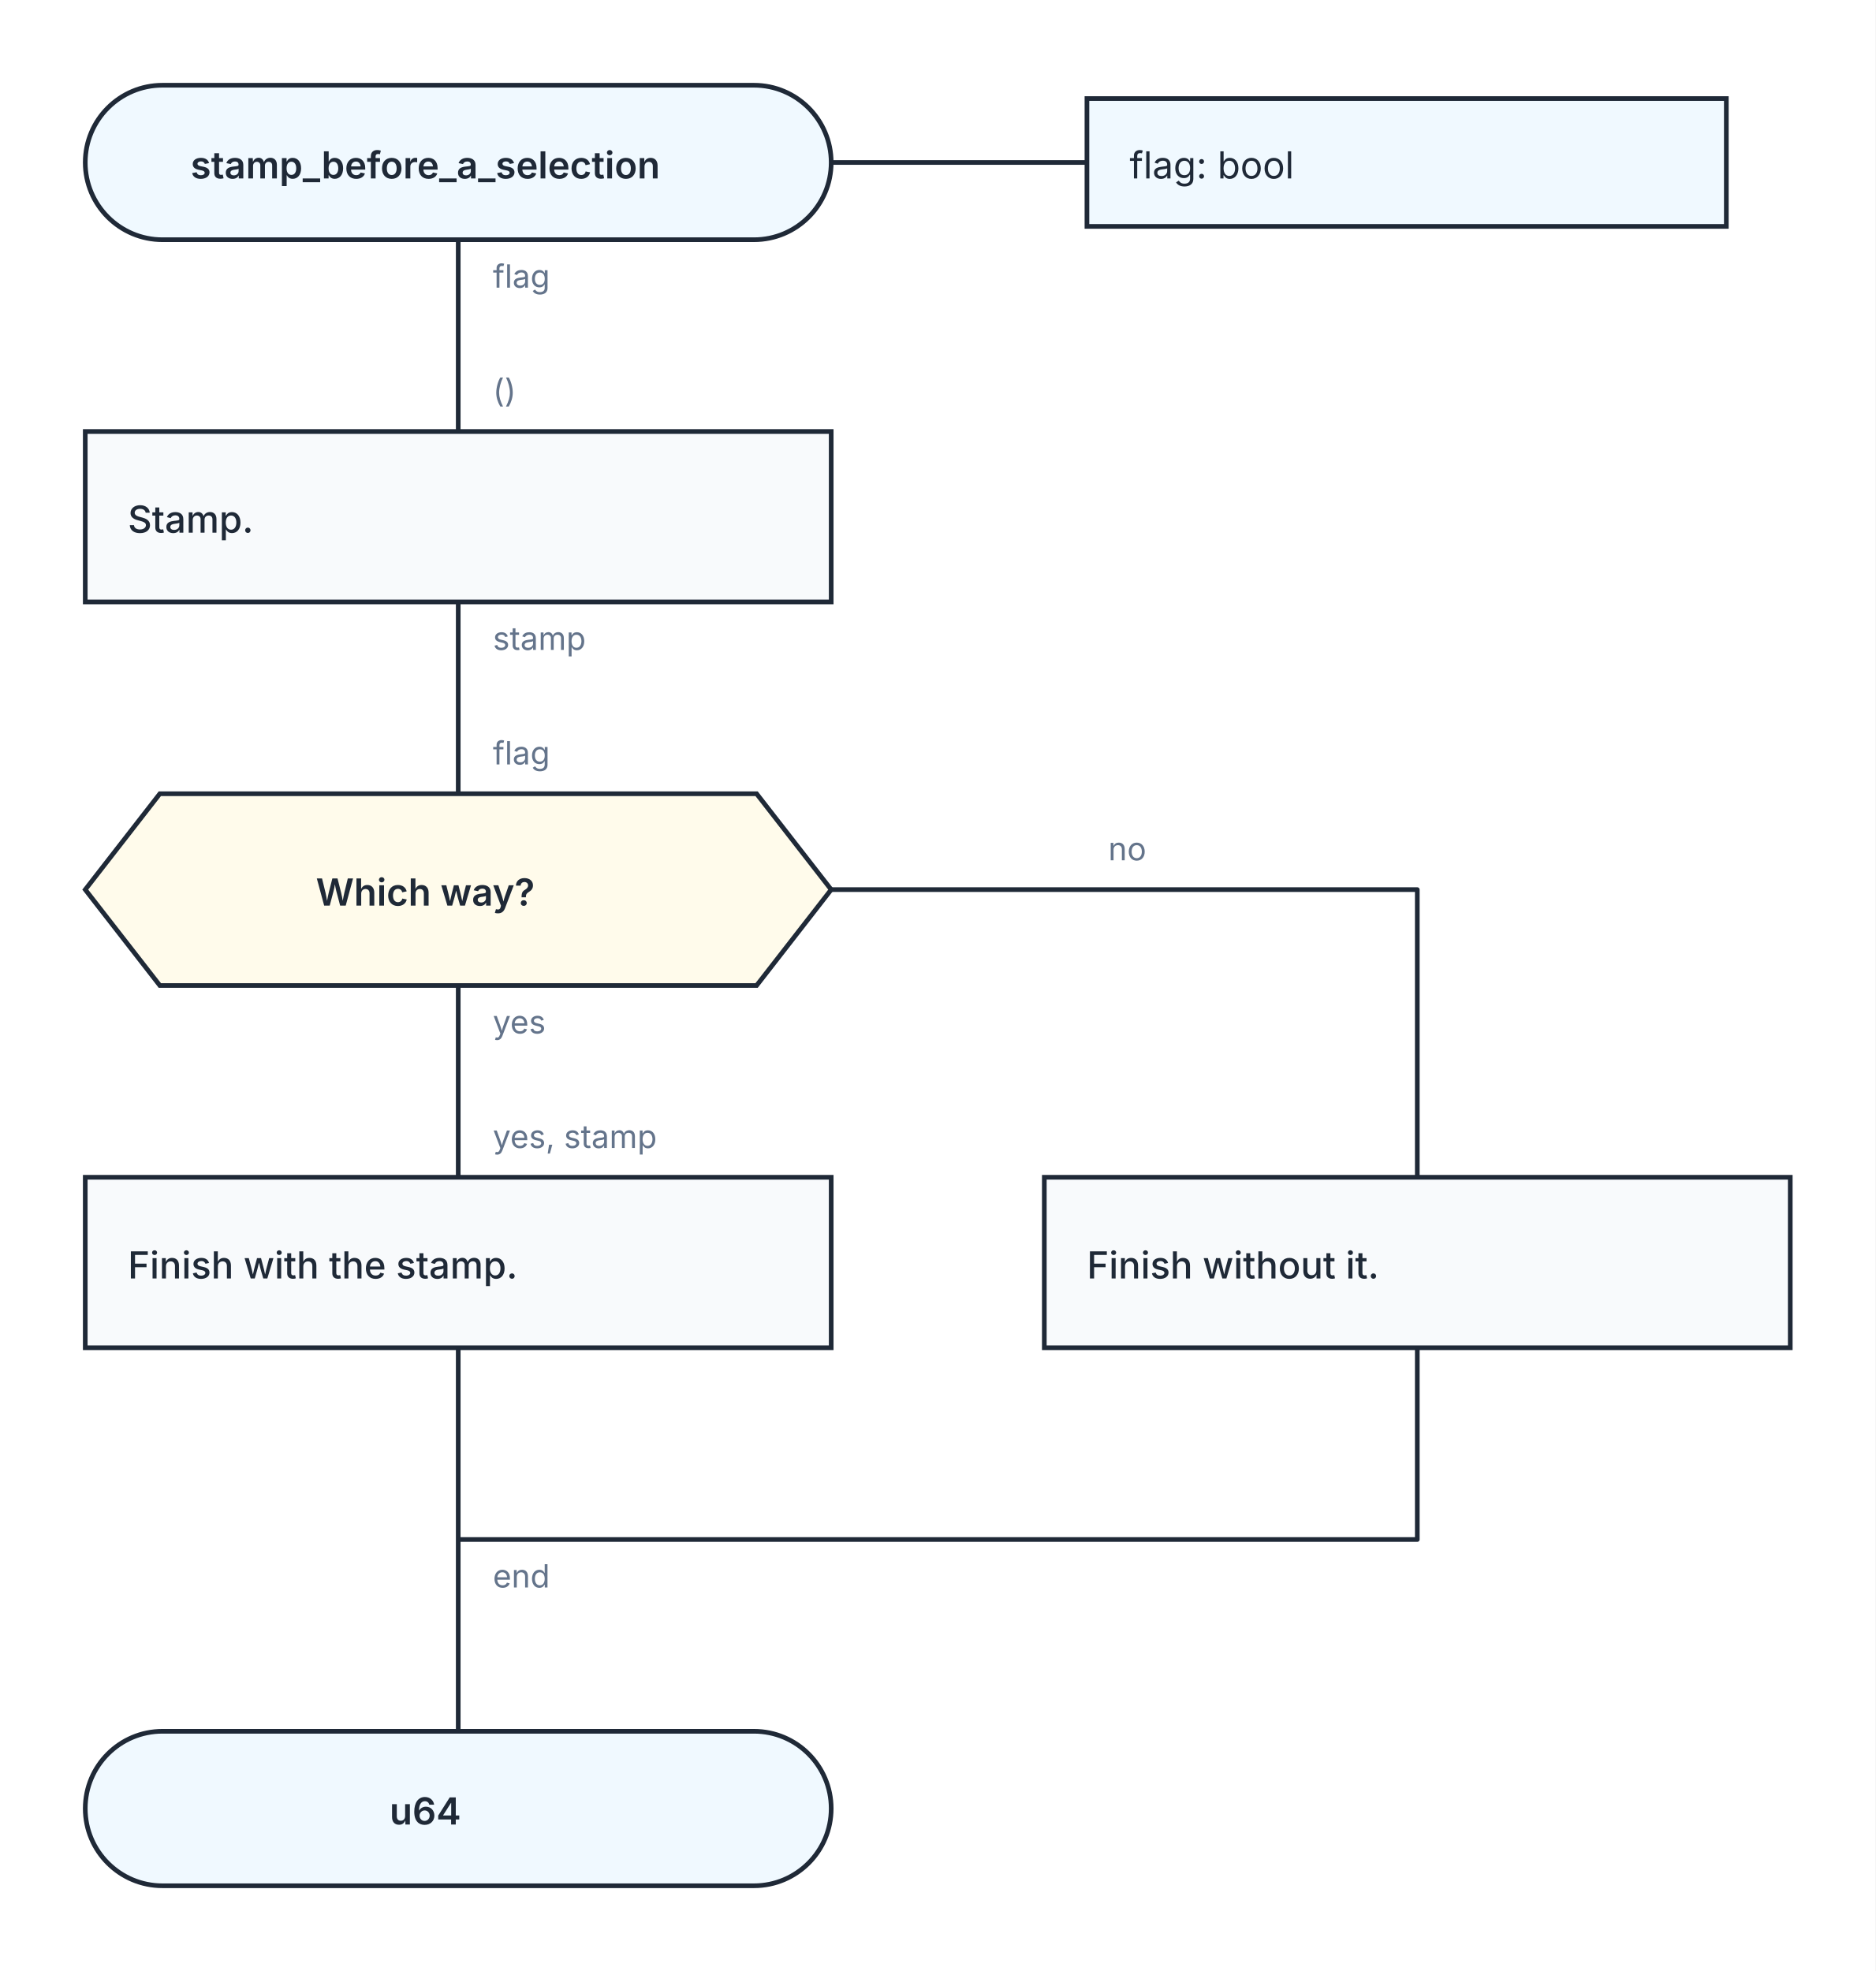
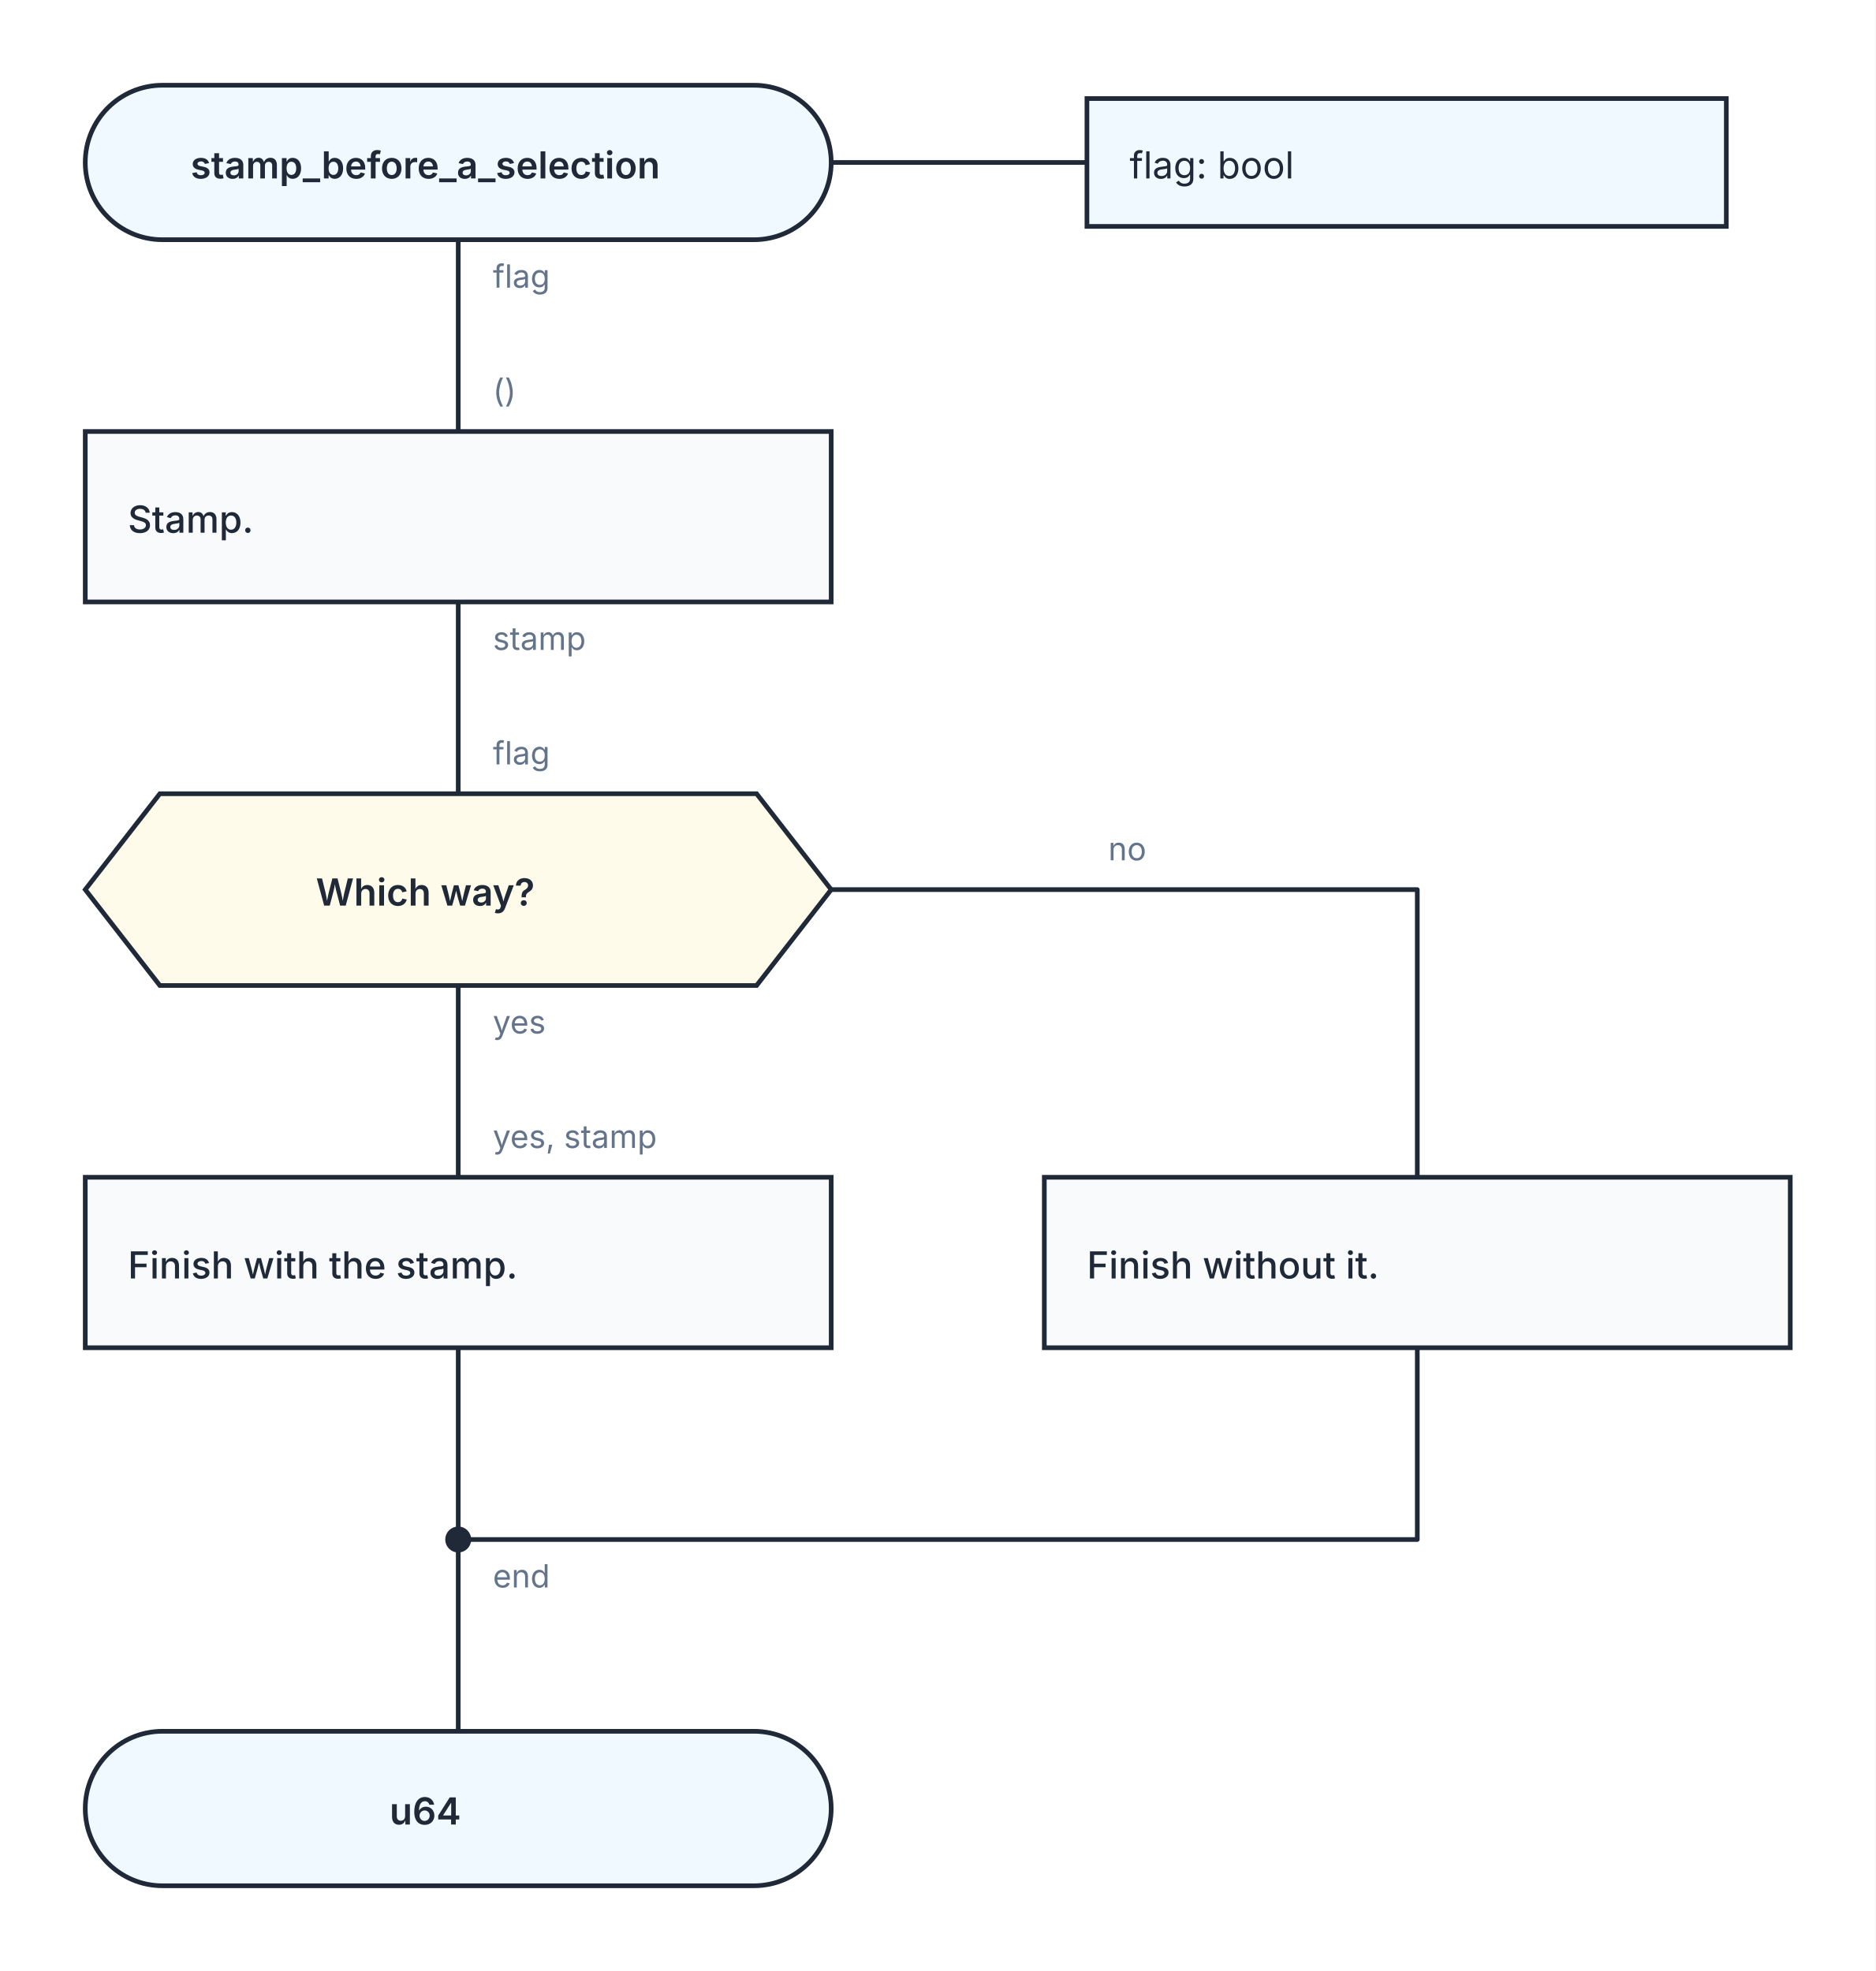
<svg xmlns="http://www.w3.org/2000/svg" width="704" height="740" viewBox="0 0 704 740" role="img" aria-labelledby="kaalang-title" aria-describedby="kaalang-description">
  <defs>
    <style>
      svg { color: #1f2937; font-family: Inter, ui-sans-serif, system-ui, -apple-system, BlinkMacSystemFont, "Segoe UI", sans-serif; text-rendering: optimizeLegibility; }
      .connection { fill: none; stroke: currentColor; stroke-width: 1.75; stroke-linecap: square; stroke-linejoin: round; }
      .connection-label { fill: #64748b; font-size: 12px; font-weight: 400; paint-order: stroke; stroke: #ffffff; stroke-width: 5px; stroke-linejoin: round; text-anchor: start; }
      .branch-label { fill: currentColor; font-weight: 500; }
      .parameter-link { fill: none; stroke: currentColor; stroke-width: 1.75; }
      .node-shape { fill: #ffffff; stroke: currentColor; stroke-width: 1.75; }
      .start .node-shape, .end .node-shape, .parameter-panel .node-shape { fill: #f0f9ff; }
      .action .node-shape { fill: #f8fafc; }
      .loop .node-shape { fill: #f0fdf4; stroke-width: 2; }
      .loop-marker { fill: #15803d; font-size: 20px; font-weight: 700; text-anchor: middle; }
      .question .node-shape { fill: #fffbeb; }
      .select .node-shape, .case .node-shape { fill: #f5f3ff; }
      .label { fill: currentColor; font-size: 14px; text-anchor: middle; }
      .start .label, .question .label, .select .label, .case .label, .end .label { font-weight: 600; }
      .action .label, .loop .label { font-weight: 500; text-anchor: start; }
      .parameter-panel .label { font-weight: 400; text-anchor: start; }
      .cycle-boundary { fill: #f0fdf433; stroke: #15803d; stroke-width: 1.5; stroke-dasharray: 7 5; }
      .cycle-caption { fill: #166534; font-size: 12px; font-weight: 600; paint-order: stroke; stroke: #ffffff; stroke-width: 4px; }
    </style>
  </defs>
  <rect width="100%" height="100%" fill="#ffffff" />
  <g class="cycle-regions">
  </g>
  <g class="connections">
    <path class="connection" d="       M 172 90 L 172 162       M 172 226 L 172 298       M 172 370 L 172 442       M 312 334 L 532 334 L 532 442       M 172 506 L 172 578       M 532 506 L 532 578 L 172 578       M 172 578 L 172 650     " />
    <text class="connection-label" x="185" y="596" xml:space="preserve">
      <tspan x="185" dy="0">end</tspan>
    </text>
    <text class="connection-label" x="416" y="323" xml:space="preserve">
      <tspan x="416" dy="0">no</tspan>
    </text>
    <text class="connection-label" x="185" y="108" xml:space="preserve">
      <tspan x="185" dy="0">flag</tspan>
    </text>
    <text class="connection-label" x="185" y="244" xml:space="preserve">
      <tspan x="185" dy="0">stamp</tspan>
    </text>
    <text class="connection-label" x="185" y="388" xml:space="preserve">
      <tspan x="185" dy="0">yes</tspan>
    </text>
    <text class="connection-label" x="185" y="151" xml:space="preserve">
      <tspan x="185" dy="0">()</tspan>
    </text>
    <text class="connection-label" x="185" y="287" xml:space="preserve">
      <tspan x="185" dy="0">flag</tspan>
    </text>
    <text class="connection-label" x="185" y="431" xml:space="preserve">
      <tspan x="185" dy="0">yes, stamp</tspan>
    </text>
  </g>
  <g class="nodes">
    <path class="parameter-link" d="M 312 61 L 408 61" />
    <g class="parameter-panel" transform="translate(528 61)">
      <rect class="node-shape" x="-120" y="-24" width="240" height="48" />
      <text class="label" x="-104" y="6" xml:space="preserve">
        <tspan x="-104" dy="0">flag: bool</tspan>
      </text>
    </g>
+     <g class="node merge" transform="translate(172 578)">
+       <circle class="node-shape" r="4" style="fill: currentColor" />
+     </g>
    <g class="node start" transform="translate(172 61)">
      <rect class="node-shape" x="-140" y="-29" width="280" height="58" rx="29" />
      <text class="label" y="6" xml:space="preserve">
        <tspan x="0" dy="0">stamp_before_a_selection</tspan>
      </text>
    </g>
    <g class="node action" transform="translate(172 194)">
      <rect class="node-shape" x="-140" y="-32" width="280" height="64" />
      <text class="label" y="6" xml:space="preserve">
        <tspan x="-124" dy="0">Stamp.</tspan>
      </text>
    </g>
    <g class="node question" transform="translate(172 334)">
      <polygon class="node-shape" points="-112,-36 112,-36 140,0 112,36 -112,36 -140,0" />
      <text class="label" y="6" xml:space="preserve">
        <tspan x="0" dy="0">Which way?</tspan>
      </text>
    </g>
    <g class="node action" transform="translate(172 474)">
      <rect class="node-shape" x="-140" y="-32" width="280" height="64" />
      <text class="label" y="6" xml:space="preserve">
        <tspan x="-124" dy="0">Finish with the stamp.</tspan>
      </text>
    </g>
    <g class="node action" transform="translate(532 474)">
      <rect class="node-shape" x="-140" y="-32" width="280" height="64" />
      <text class="label" y="6" xml:space="preserve">
        <tspan x="-124" dy="0">Finish without it.</tspan>
      </text>
    </g>
    <g class="node end" transform="translate(172 679)">
      <rect class="node-shape" x="-140" y="-29" width="280" height="58" rx="29" />
      <text class="label" y="6" xml:space="preserve">
        <tspan x="0" dy="0">u64</tspan>
      </text>
    </g>
  </g>
</svg>
